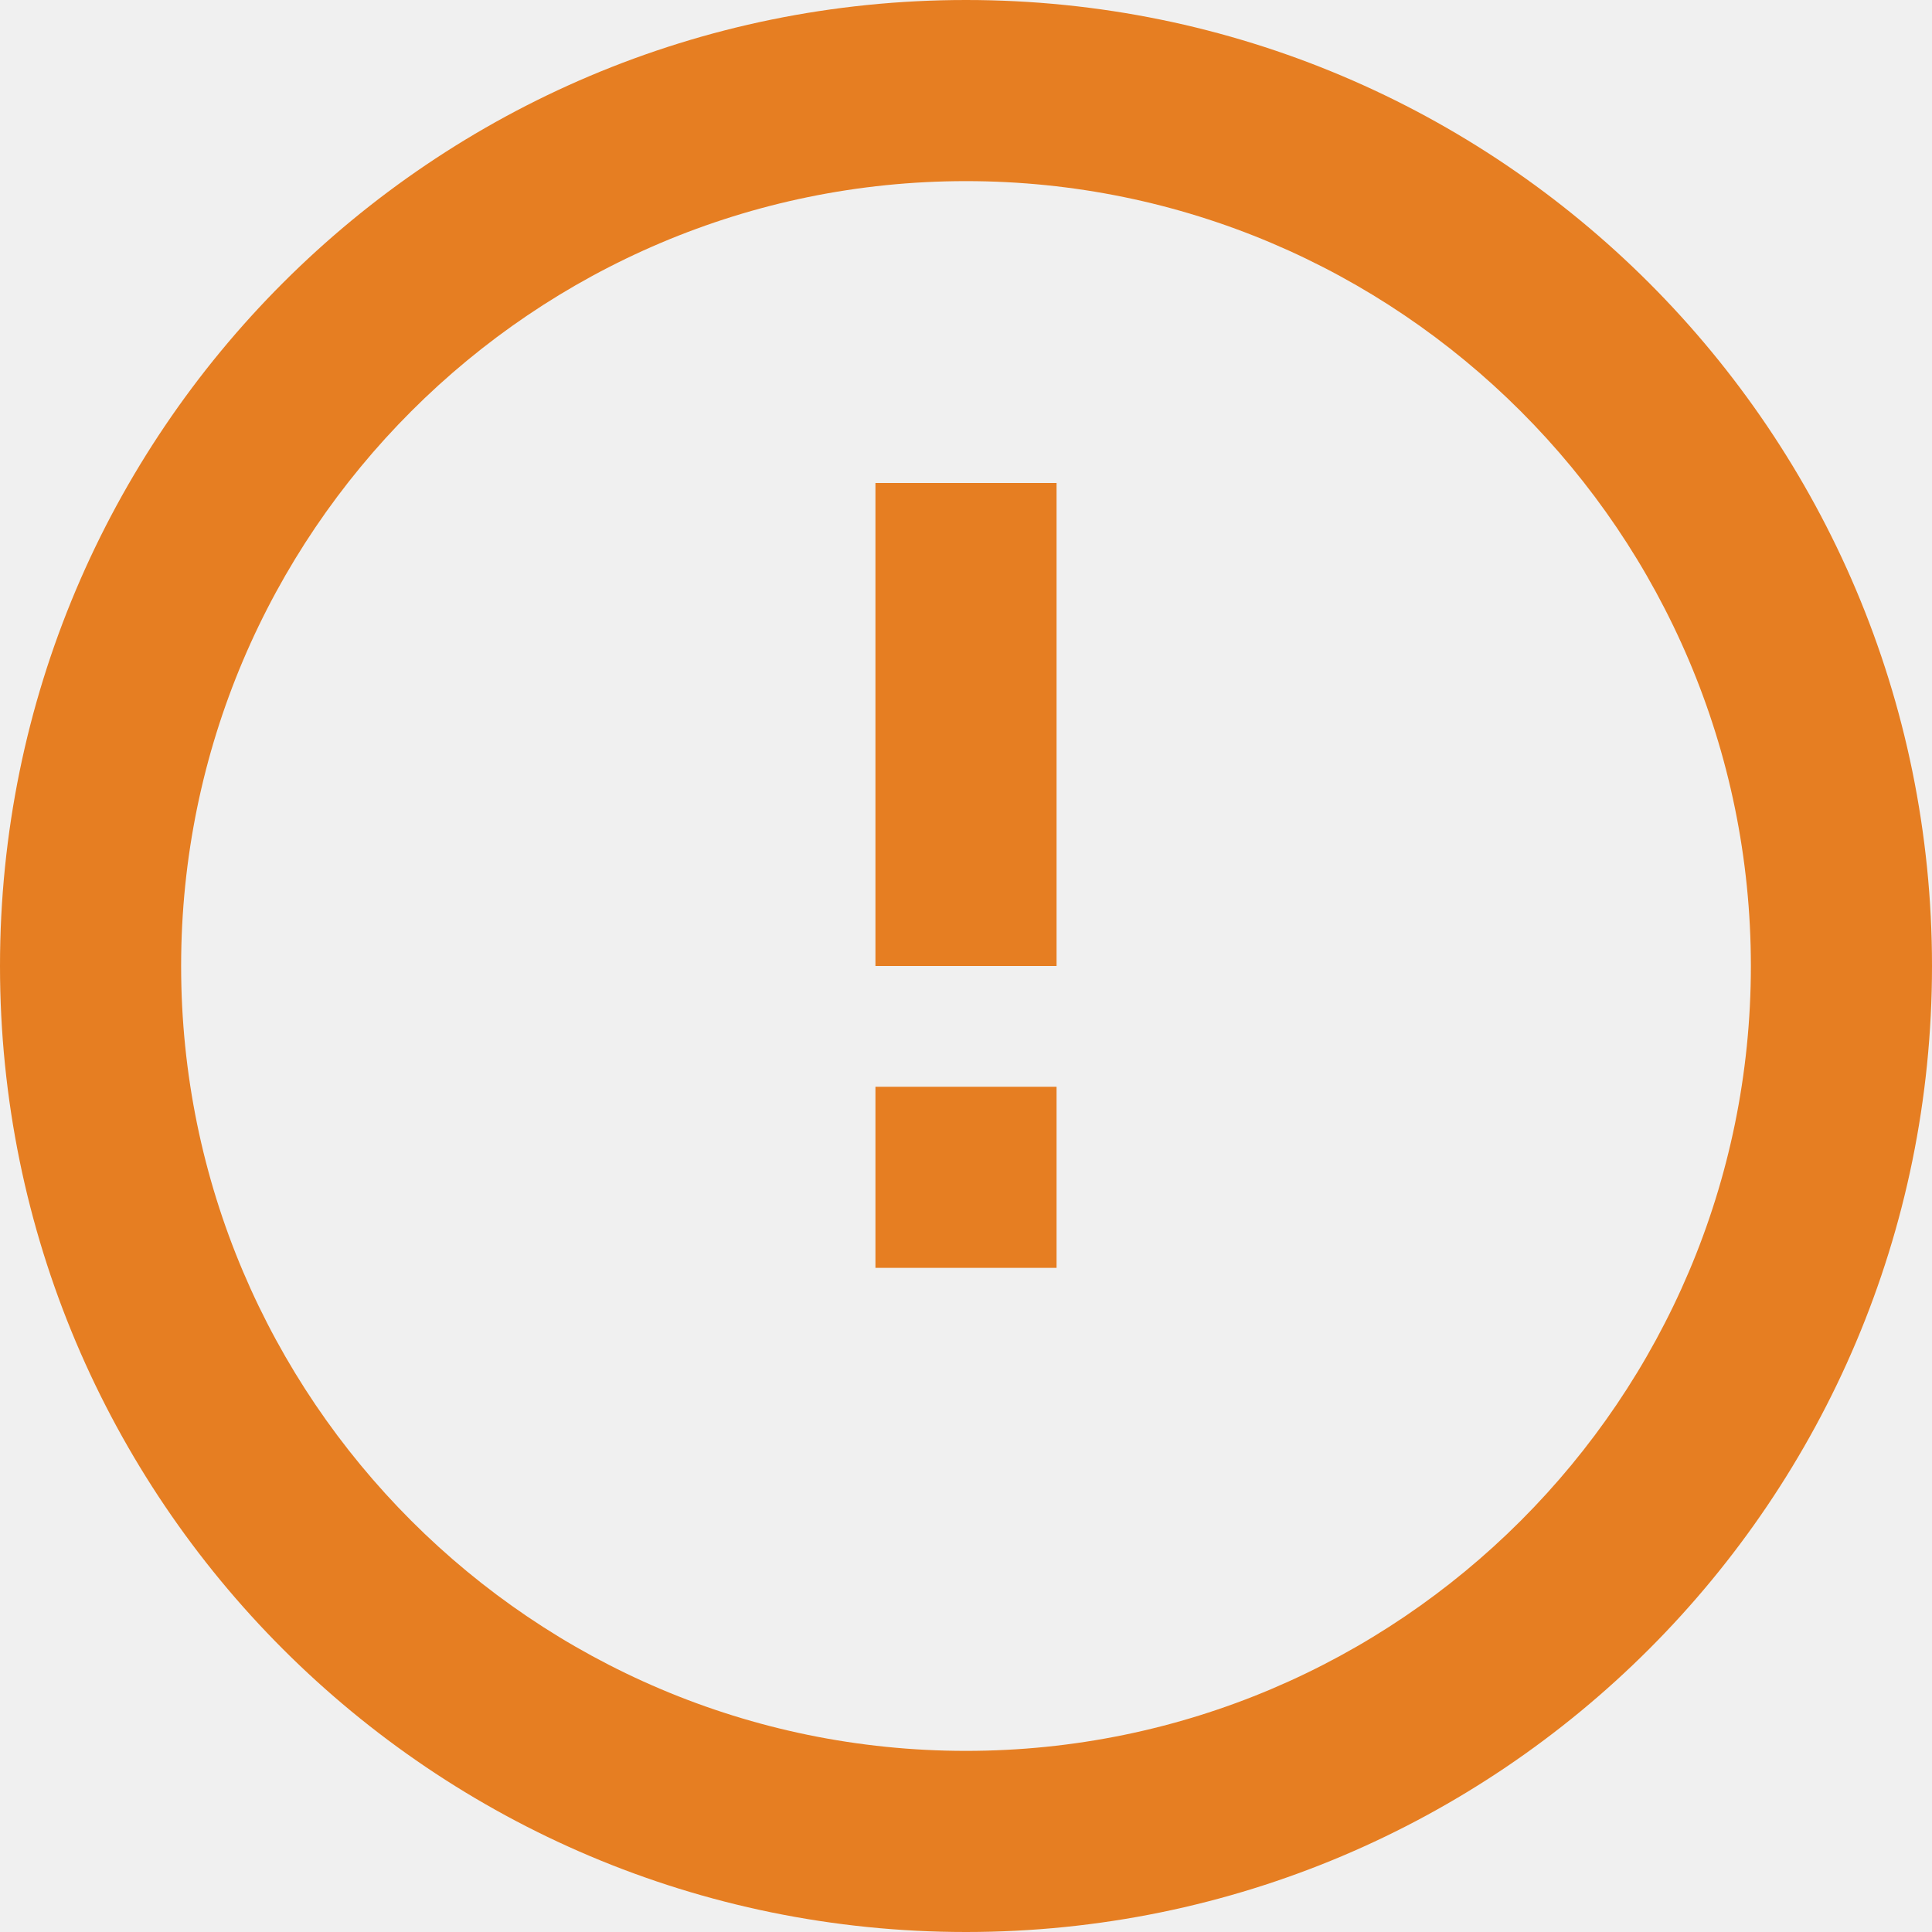
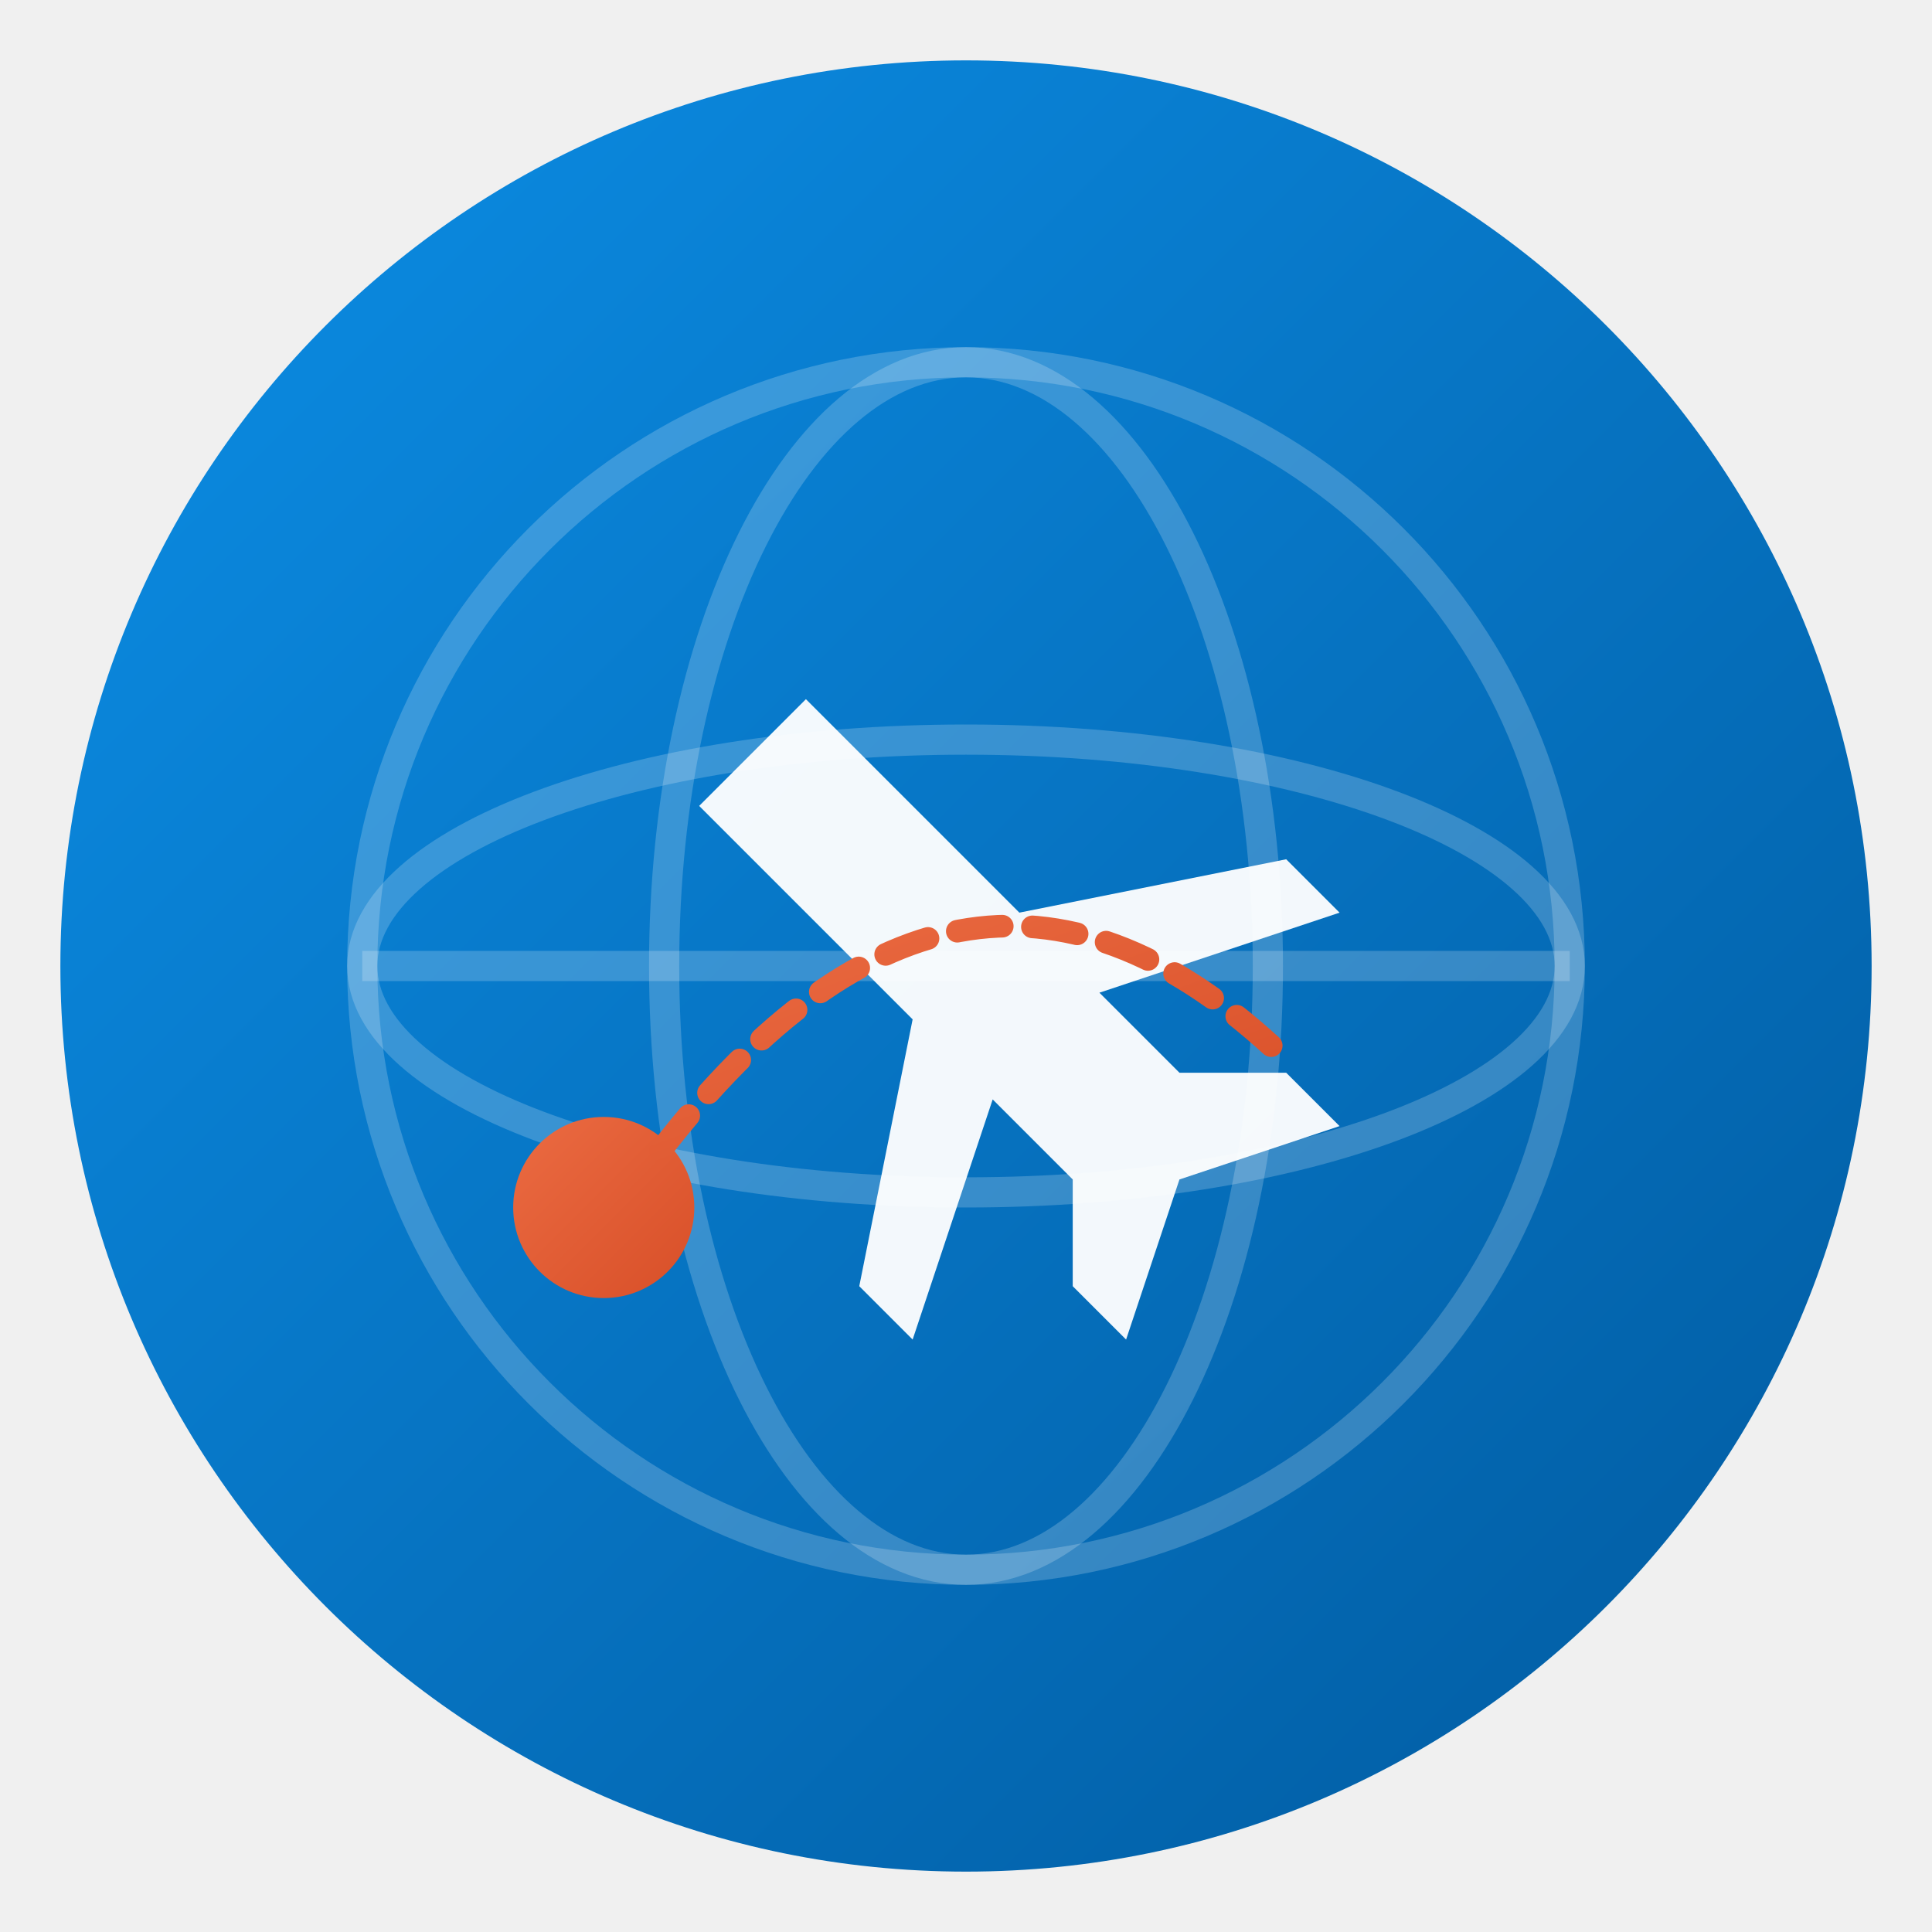
- <svg xmlns="http://www.w3.org/2000/svg" viewBox="0 0 512 512" fill="#E67E22">
-   <path d="M256 0C114.6 0 0 114.6 0 256s114.6 256 256 256 256-114.6 256-256S397.4 0 256 0zm0 464c-114.7 0-208-93.3-208-208S141.3 48 256 48s208 93.3 208 208-93.3 208-208 208zm-24-336h48v128h-48zm0 160h48v48h-48z" />
+ <svg xmlns="http://www.w3.org/2000/svg" viewBox="0 0 512 512">
+   <defs>
+     <linearGradient id="bgGradient" x1="0%" y1="0%" x2="100%" y2="100%">
+       <stop offset="0%" style="stop-color:#0c8ee6;stop-opacity:1" />
+       <stop offset="100%" style="stop-color:#015a9f;stop-opacity:1" />
+     </linearGradient>
+     <linearGradient id="accentGradient" x1="0%" y1="0%" x2="100%" y2="100%">
+       <stop offset="0%" style="stop-color:#eb6b42;stop-opacity:1" />
+       <stop offset="100%" style="stop-color:#d84f28;stop-opacity:1" />
+     </linearGradient>
+   </defs>
+   <circle cx="256" cy="256" r="240" fill="url(#bgGradient)" />
+   <ellipse cx="256" cy="256" rx="160" ry="160" fill="none" stroke="rgba(255,255,255,0.2)" stroke-width="8" />
+   <ellipse cx="256" cy="256" rx="80" ry="160" fill="none" stroke="rgba(255,255,255,0.2)" stroke-width="8" />
+   <line x1="96" y1="256" x2="416" y2="256" stroke="rgba(255,255,255,0.2)" stroke-width="8" />
+   <ellipse cx="256" cy="256" rx="160" ry="60" fill="none" stroke="rgba(255,255,255,0.2)" stroke-width="8" />
+   <g transform="translate(256, 256) rotate(-45)">
+     <path d="M-20,-80 L20,-80 L20,0 L80,40 L80,60 L20,30 L20,60 L40,80 L40,100 L0,80 L-40,100 L-40,80 L-20,60 L-20,30 L-80,60 L-80,40 L-20,0 Z" fill="white" opacity="0.95" />
+   </g>
+   <circle cx="160" cy="320" r="24" fill="url(#accentGradient)" />
+   <path d="M175,305 Q256,200 340,280" fill="none" stroke="url(#accentGradient)" stroke-width="6" stroke-dasharray="12,8" stroke-linecap="round" />
</svg>
